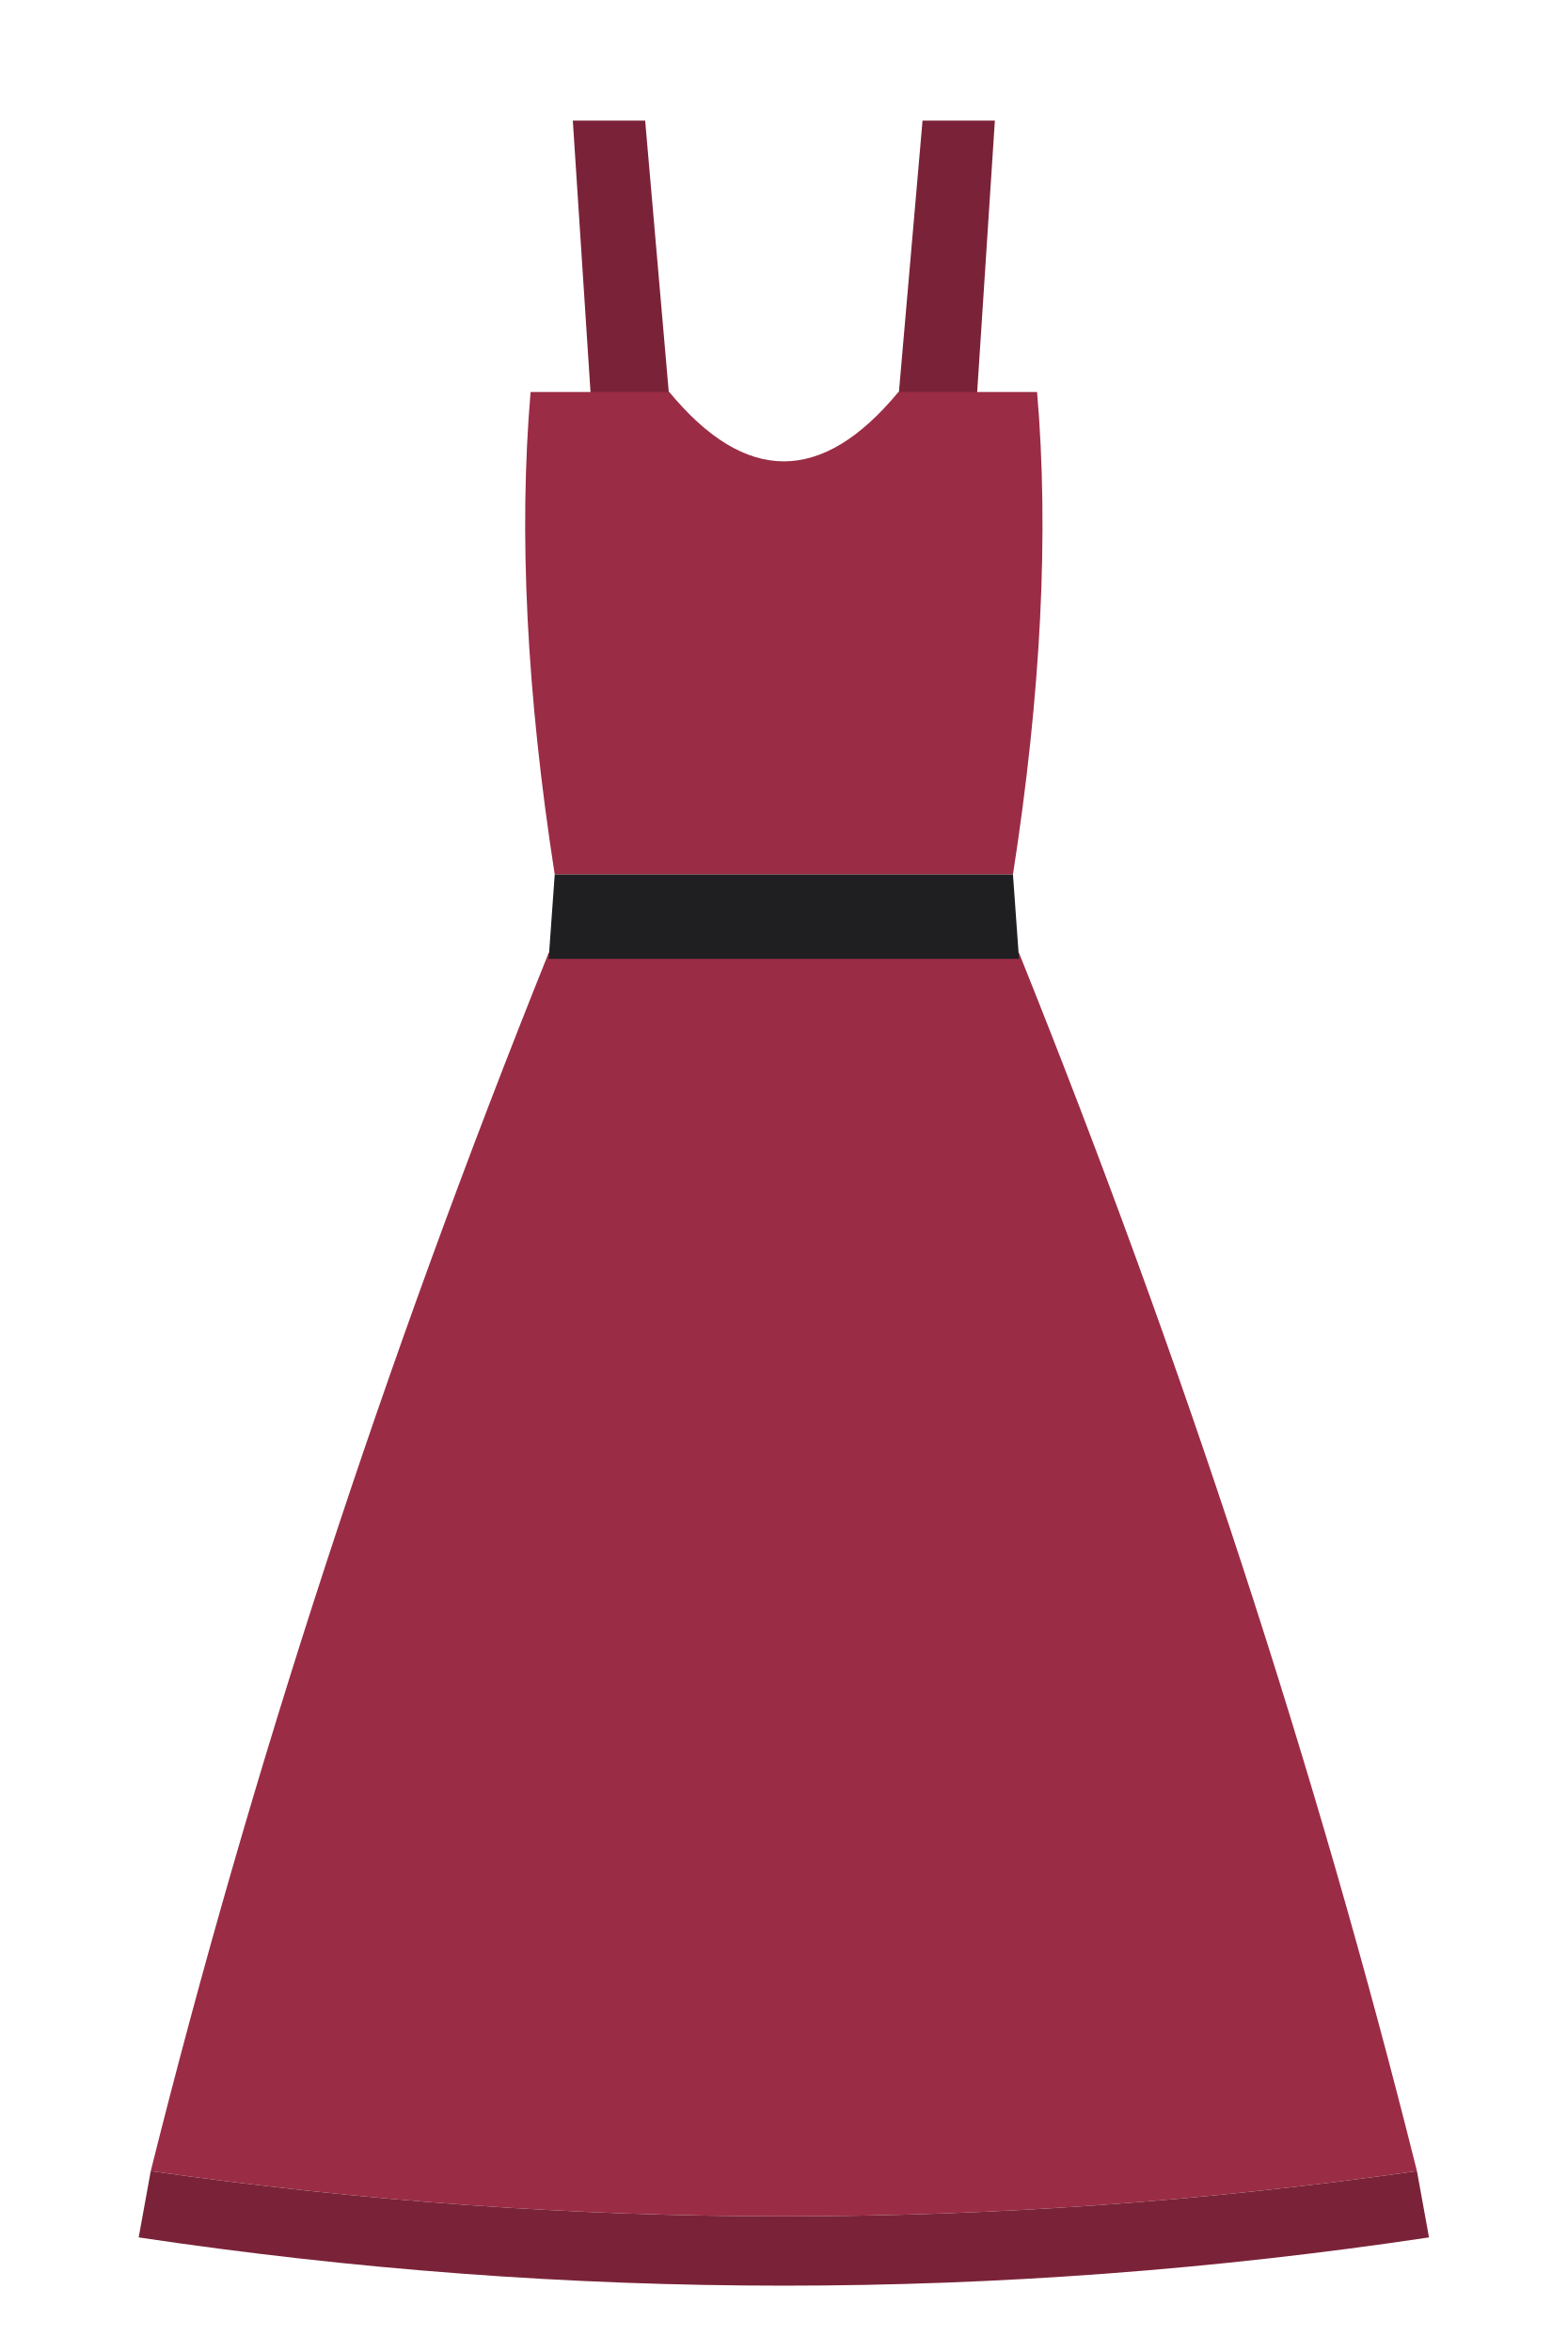
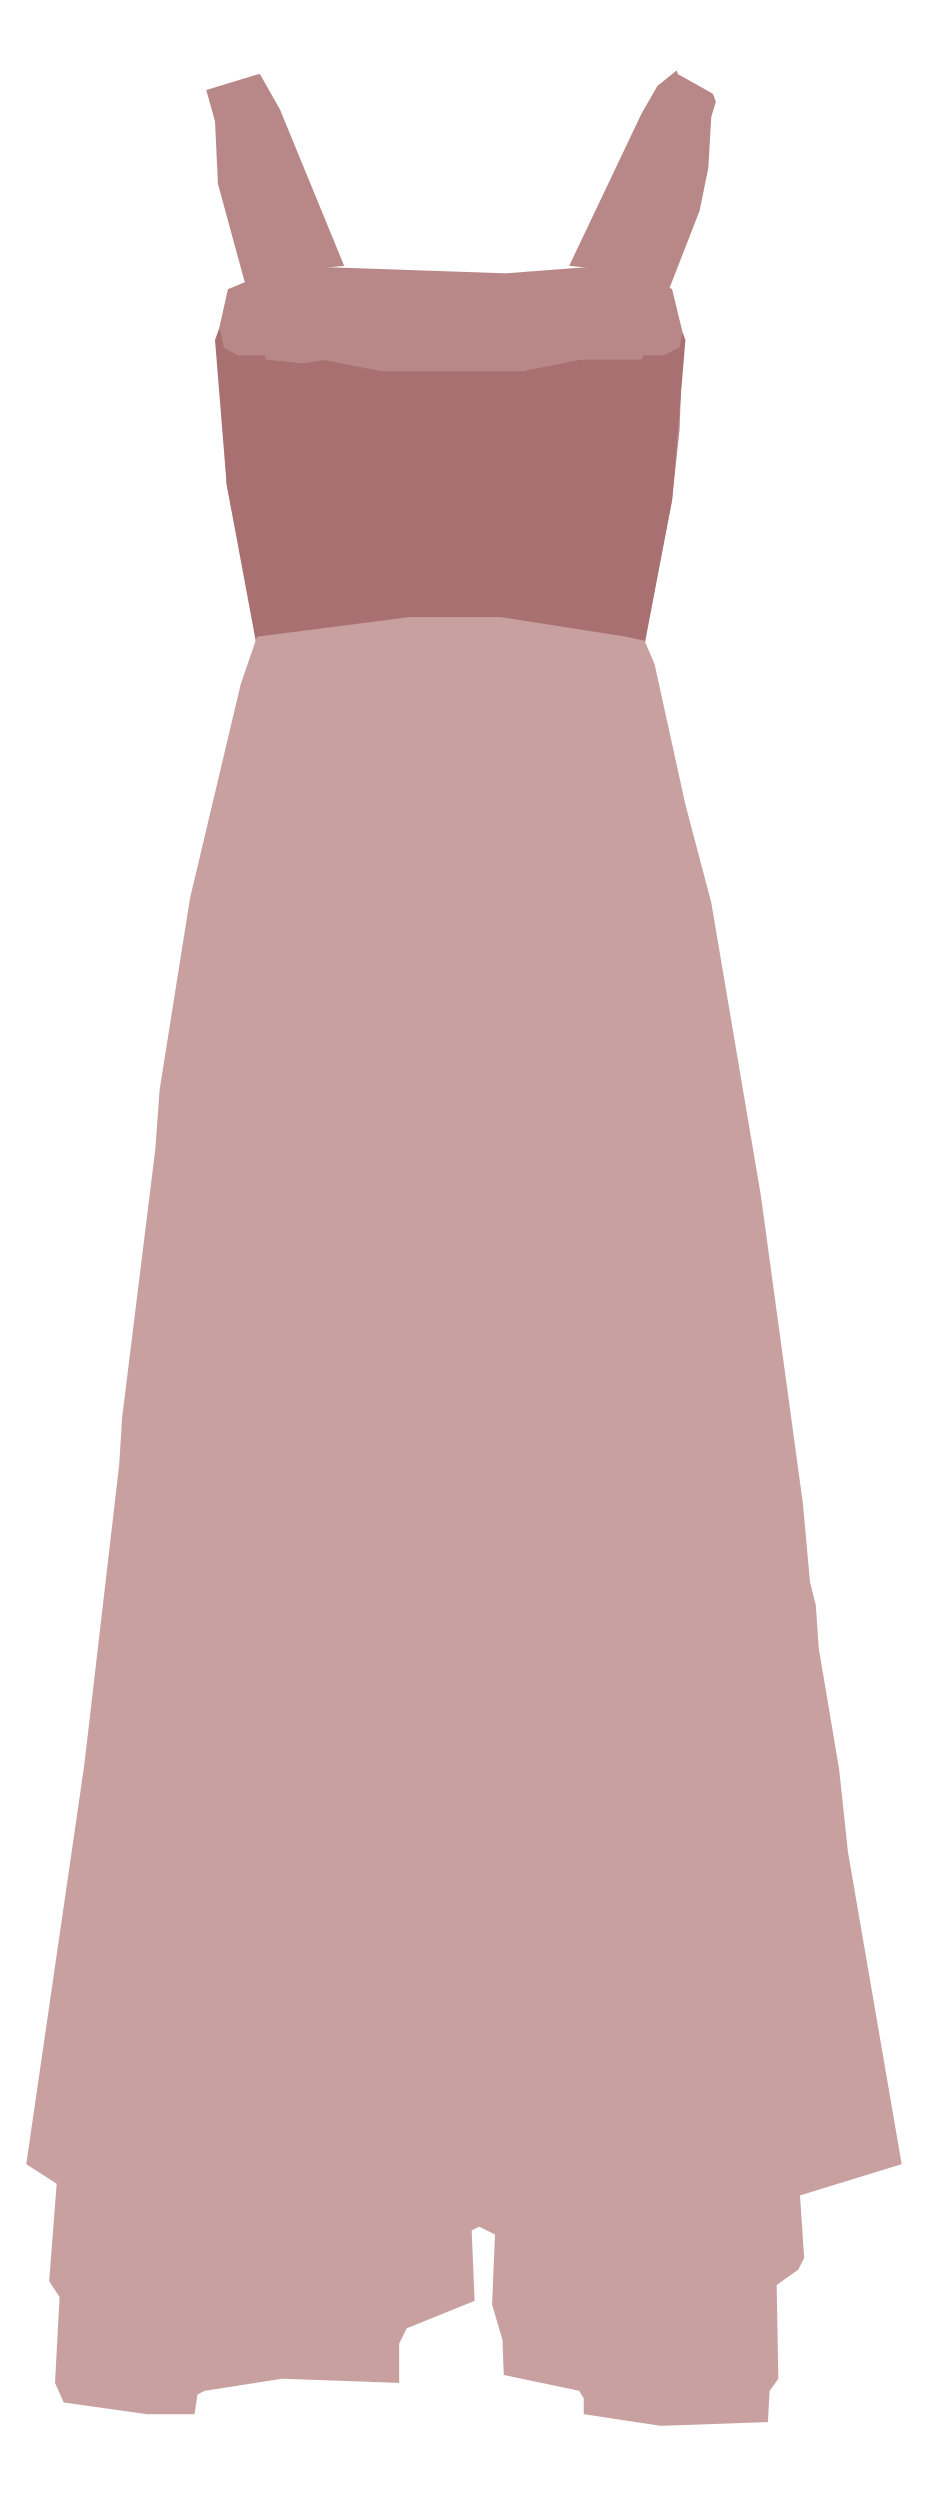
- <svg xmlns="http://www.w3.org/2000/svg" viewBox="0 0 520 780" data-template-id="dress" data-view="front" data-view-label="Front" data-name="Dress" data-category="dresses">
-   <path id="zone-strap-left" data-label="Left strap" fill="#7a2338" d="M190 40 L214 40 L222 132 L196 132 Z" />
-   <path id="zone-strap-right" data-label="Right strap" fill="#7a2338" d="M330 40 L306 40 L298 132 L324 132 Z" />
-   <path id="zone-skirt" data-label="Skirt" fill="#9b2c45" d="M182 316 L338 316 Q420 520 470 720 Q260 750 50 720 Q100 520 182 316 Z" />
-   <path id="zone-bodice" data-label="Bodice" fill="#9b2c45" d="M176 130 L222 130 Q260 176 298 130 L344 130 Q350 200 336 290 L184 290 Q170 200 176 130 Z" />
-   <path id="zone-belt" data-label="Belt" fill="#1f1f22" d="M184 290 L336 290 L338 318 L182 318 Z" />
-   <path id="zone-hem" data-label="Hem" fill="#7a2338" d="M50 720 Q260 750 470 720 L474 742 Q260 774 46 742 Z" />
-   <rect id="print-area" x="200" y="160" width="120" height="110" fill="none" />
+ <svg xmlns="http://www.w3.org/2000/svg" viewBox="0 0 223 600" data-template-id="dress" data-view="front" data-view-label="Front" data-name="Dress" data-category="dresses">
+   <path id="zone-yoke-front" data-label="Yoke front" fill="#b88888" d="M68.3 63.8 L54.7 69.4 L52.6 78.8 L54.4 116.3 L61.7 153.8 L98.3 149.1 L120.2 149.1 L150.5 154.7 L154.7 153.8 L161.3 120 L163.1 103.1 L163.8 83.4 L163.8 79.7 L161.3 69.4 L154.4 65.6 L145 63.8 L121.3 65.6 L68.6 63.8 Z" />
+   <path id="zone-yoke-back" data-label="Yoke back" fill="#a87070" d="M52.6 78.8 L51.6 81.6 L54.4 116.3 L61.7 155.6 L63.1 159.4 L66.9 163.1 L83.3 167.8 L134.1 167.8 L150.9 162.2 L154.7 154.7 L161.3 120 L164.5 81.6 L163.8 79.7 L163.1 83.4 L159.2 85.3 L144.6 85.3 L125.4 89.1 L91.6 89.1 L72.1 85.3 L57.1 85.3 L53.7 83.4 L53 79.7 Z" />
+   <path id="zone-strap-left" data-label="Strap left" fill="#b88888" d="M62 17.8 L49.5 21.6 L51.6 29.1 L52.3 44.1 L63.8 86.3 L72.5 87.2 L78.7 86.3 L73.5 68.4 L73.2 64.7 L82.6 63.8 L67.2 26.3 L62.4 17.8 Z" />
+   <path id="zone-strap-right" data-label="Strap right" fill="#b88888" d="M162.4 16.9 L157.8 20.6 L154 27.2 L136.6 63.8 L145 64.7 L146.7 66.6 L139.4 86.3 L154 86.3 L167.9 50.6 L170 40.3 L170.7 28.1 L171.8 24.4 L171.1 22.5 L162.7 17.8 Z" />
+   <path id="zone-body" data-label="Body" fill="#c9a0a0" d="M98.3 148.1 L61.7 152.8 L57.8 164.1 L45.6 215.6 L38.3 261.6 L37.3 275.6 L29.3 340.3 L28.6 351.6 L20.2 423.8 L6.3 519.4 L13.6 524.1 L11.8 547.5 L14.3 551.3 L13.2 571.9 L15.3 576.6 L35.2 579.4 L46.7 579.4 L47.4 574.7 L49.1 573.8 L67.6 570.9 L95.8 571.9 L95.8 562.5 L97.6 558.8 L113.9 552.2 L113.2 535.3 L115 534.4 L118.8 536.3 L118.1 553.1 L120.6 561.6 L120.9 570 L139 573.8 L140.1 575.6 L140.1 579.4 L158.5 582.2 L184.3 581.3 L184.7 573.8 L186.8 570.9 L186.4 548.4 L191.6 544.7 L193 541.9 L192 526.9 L216.4 519.4 L203.5 444.4 L201.4 424.7 L196.5 395.6 L195.8 385.3 L194.4 379.7 L192.7 360.9 L182.6 286.9 L170.7 216.6 L164.5 193.1 L157.1 159.4 L154.7 153.8 L150.2 152.8 L120.2 148.1 L98.6 148.1 Z" />
+   <rect id="print-area" x="62" y="192" width="98" height="240" fill="none" />
</svg>
